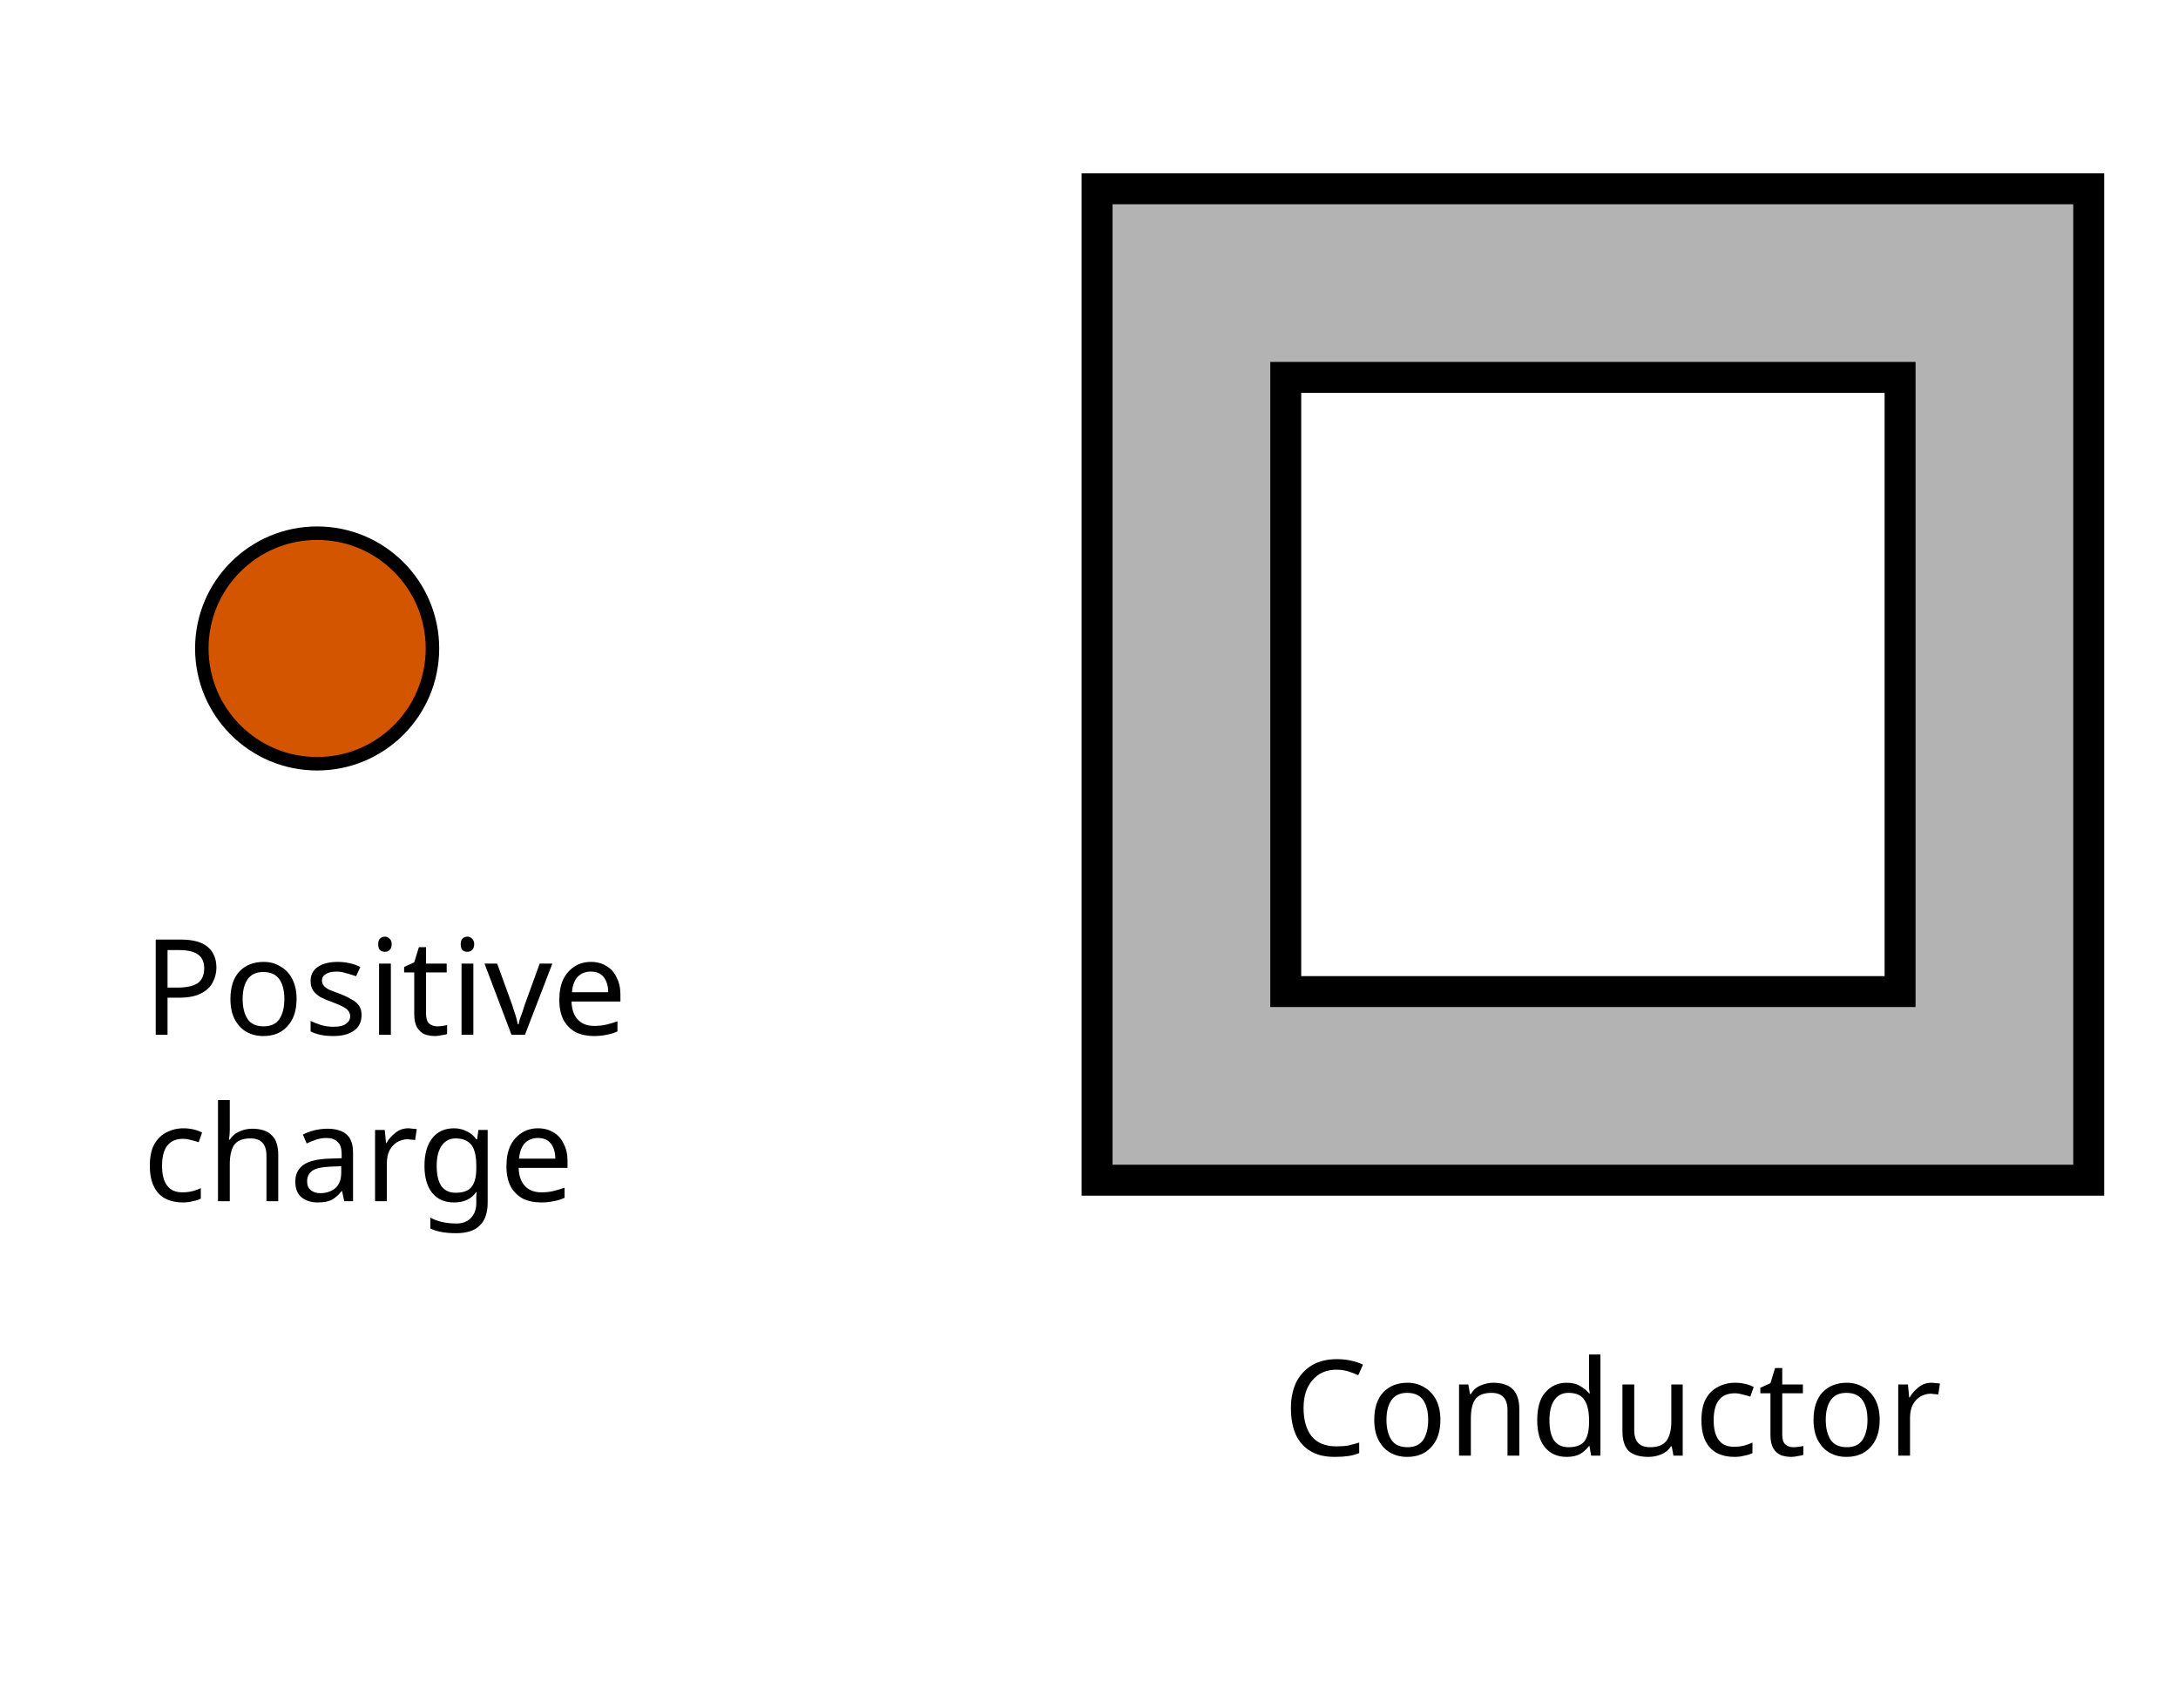
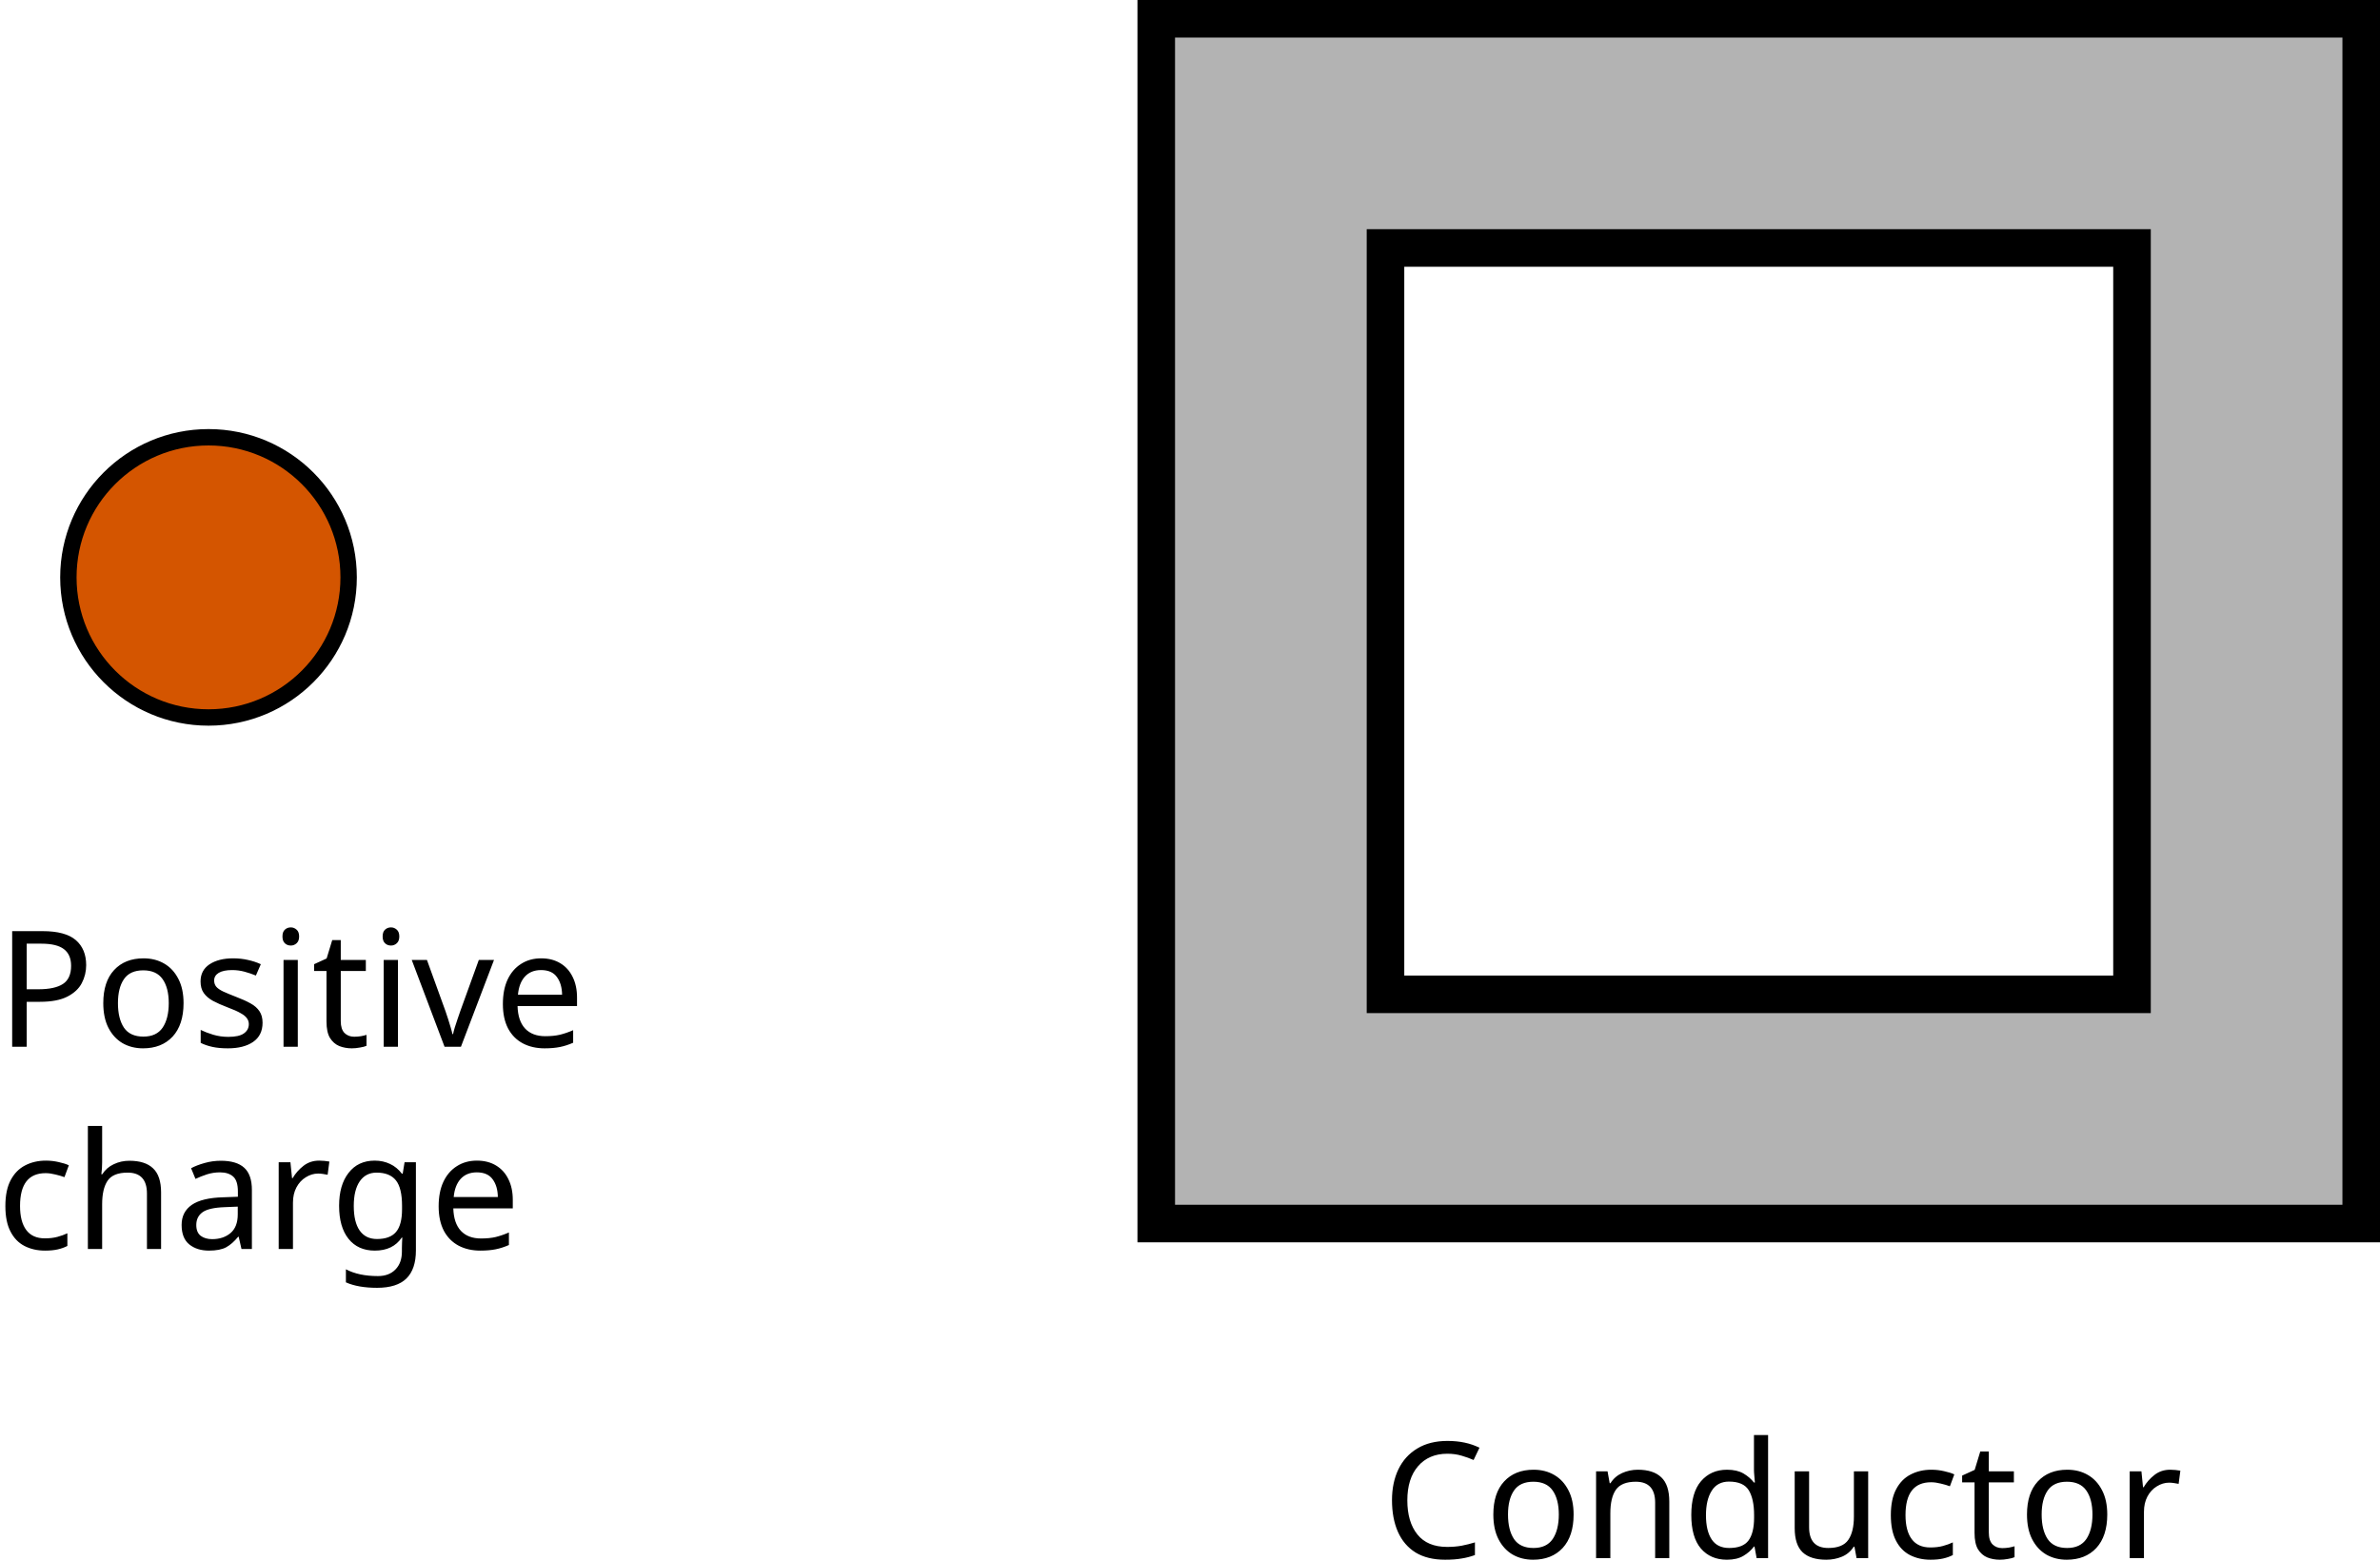
- <svg xmlns="http://www.w3.org/2000/svg" width="305.241" height="239.398" viewBox="0 0 80.762 63.341" version="1.1" id="svg8">
+ <svg xmlns="http://www.w3.org/2000/svg" width="1054.04" height="691.125" viewBox="0 0 278.881 182.86" version="1.1" id="svg8">
  <defs id="defs2">
    <marker orient="auto" refY="0" refX="0" id="Arrow1Mend-6" style="overflow:visible">
      <path id="path963-1" d="M 0,0 5,-5 -12.5,0 5,5 Z" style="fill:#000000;fill-opacity:1;fill-rule:evenodd;stroke:#000000;stroke-width:1pt;stroke-opacity:1" transform="matrix(-0.4,0,0,-0.4,-4,0)" />
    </marker>
  </defs>
-   <g id="layer1" transform="translate(-41.79947,-169.1124)">
-     <path style="opacity:1;fill:#b3b3b3;fill-opacity:1;stroke:#000000;stroke-width:1.147;stroke-miterlimit:4;stroke-dasharray:none;stroke-dashoffset:0;stroke-opacity:1" d="m 82.48,176.115 v 36.771 h 36.771 v -36.771 z m 6.996,6.995 h 22.78 v 22.78 H 89.476 Z" id="rect823-4" />
-     <text xml:space="preserve" style="font-size:4.939px;line-height:1.25;font-family:'Book Antiqua';-inkscape-font-specification:'Book Antiqua';letter-spacing:0px;word-spacing:0px;stroke-width:0.265" x="89.373" y="223.099" id="text843">
-       <tspan id="tspan841" x="89.373" y="223.099" style="stroke-width:0.265">Conductor</tspan>
+   <g id="layer1" transform="translate(55.93006,-107.9229)">
+     <path style="opacity:1;fill:#b3b3b3;fill-opacity:1;stroke:#000000;stroke-width:4.402;stroke-miterlimit:4;stroke-dasharray:none;stroke-dashoffset:0;stroke-opacity:1" d="M 79.555,110.124 V 251.32 H 220.75 V 110.124 Z m 26.863,26.86 h 87.473 v 87.472 h -87.473 z" id="rect823-4" />
+     <text xml:space="preserve" style="font-size:18.965px;line-height:1.25;font-family:'Book Antiqua';-inkscape-font-specification:'Book Antiqua';letter-spacing:0px;word-spacing:0px;stroke-width:1.016" x="106.023" y="290.533" id="text843">
+       <tspan id="tspan841" x="106.023" y="290.533" style="stroke-width:1.016">Conductor</tspan>
    </text>
-     <circle style="opacity:1;fill:#d45500;fill-opacity:1;stroke:#000000;stroke-width:0.5;stroke-miterlimit:4;stroke-dasharray:none;stroke-dashoffset:0;stroke-opacity:1" id="path845" cx="53.559" cy="193.164" r="4.276" />
-     <text xml:space="preserve" style="font-size:4.939px;line-height:1.25;font-family:'Book Antiqua';-inkscape-font-specification:'Book Antiqua';letter-spacing:0px;word-spacing:0px;stroke-width:0.265" x="47.088" y="207.49" id="text843-4">
-       <tspan id="tspan841-9" x="47.088" y="207.49" style="stroke-width:0.265">Positive</tspan>
-       <tspan x="47.088" y="213.664" style="stroke-width:0.265" id="tspan865">charge</tspan>
+     <circle style="opacity:1;fill:#d45500;fill-opacity:1;stroke:#000000;stroke-width:1.92;stroke-miterlimit:4;stroke-dasharray:none;stroke-dashoffset:0;stroke-opacity:1" id="path845" cx="-31.498" cy="175.59" r="16.42" />
+     <text xml:space="preserve" style="font-size:18.965px;line-height:1.25;font-family:'Book Antiqua';-inkscape-font-specification:'Book Antiqua';letter-spacing:0px;word-spacing:0px;stroke-width:1.016" x="-56.347" y="230.599" id="text843-4">
+       <tspan id="tspan841-9" x="-56.347" y="230.599" style="stroke-width:1.016">Positive</tspan>
+       <tspan x="-56.347" y="254.304" style="stroke-width:1.016" id="tspan865">charge</tspan>
    </text>
  </g>
</svg>
